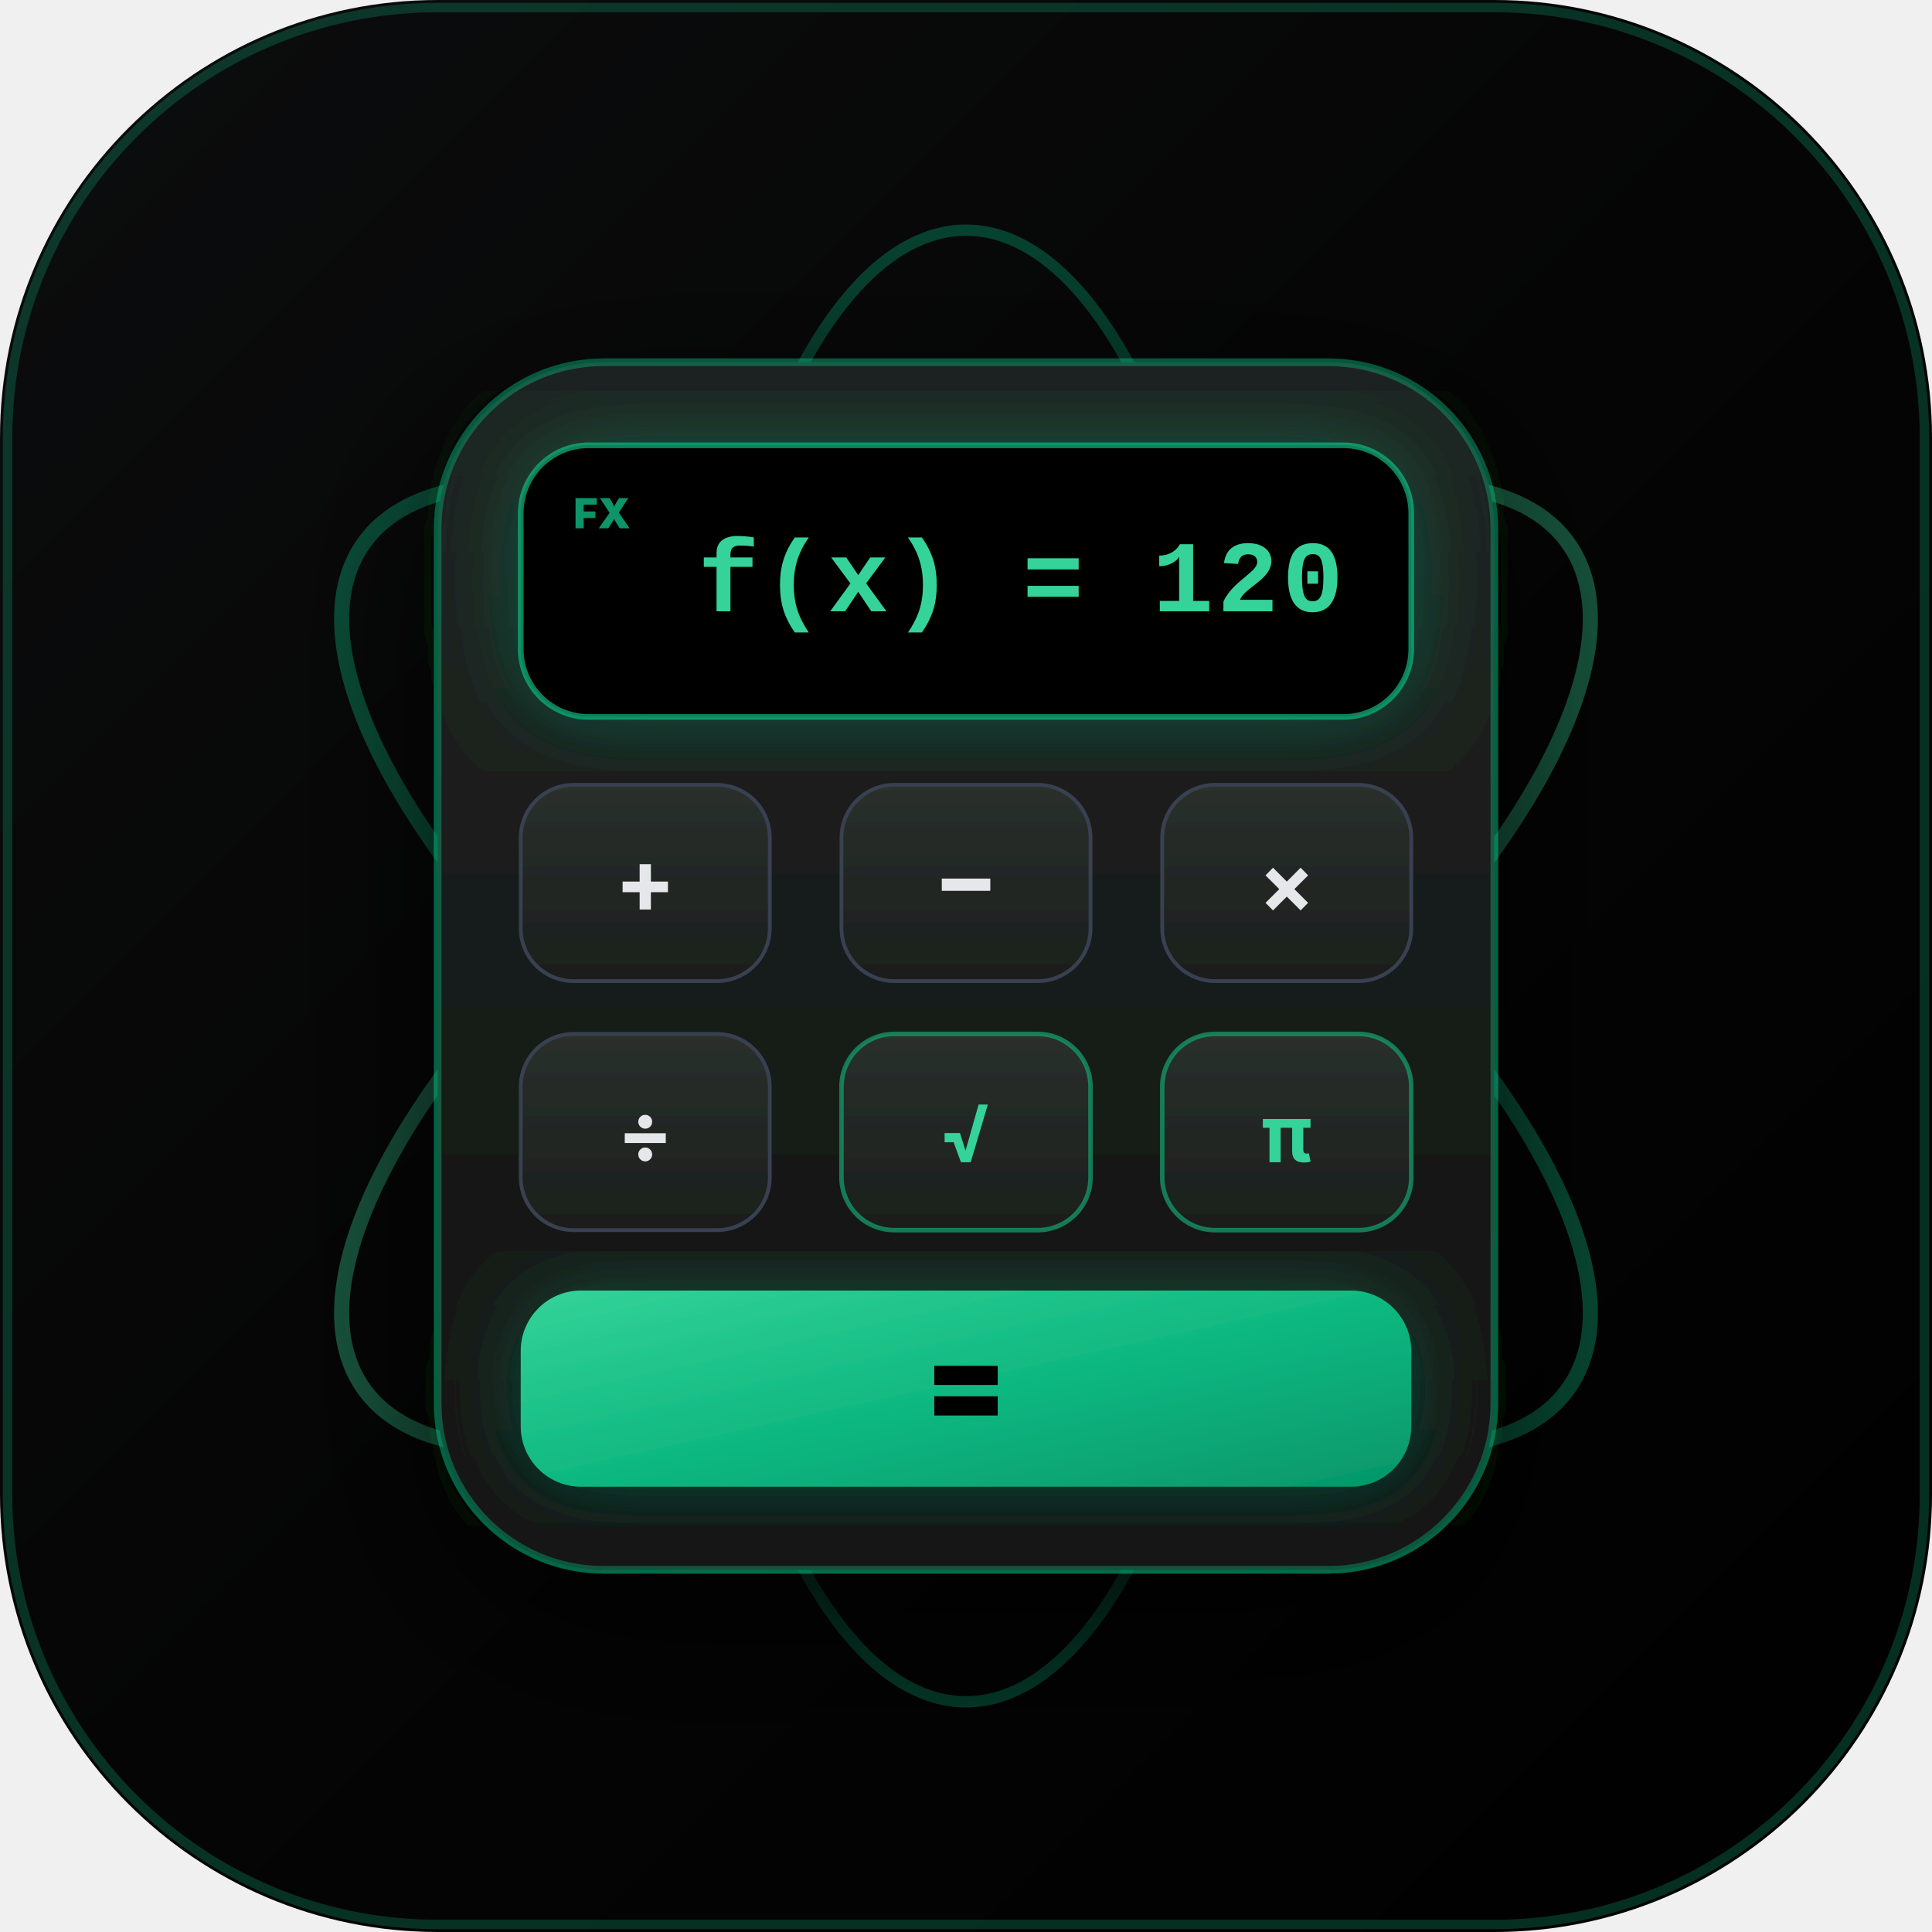
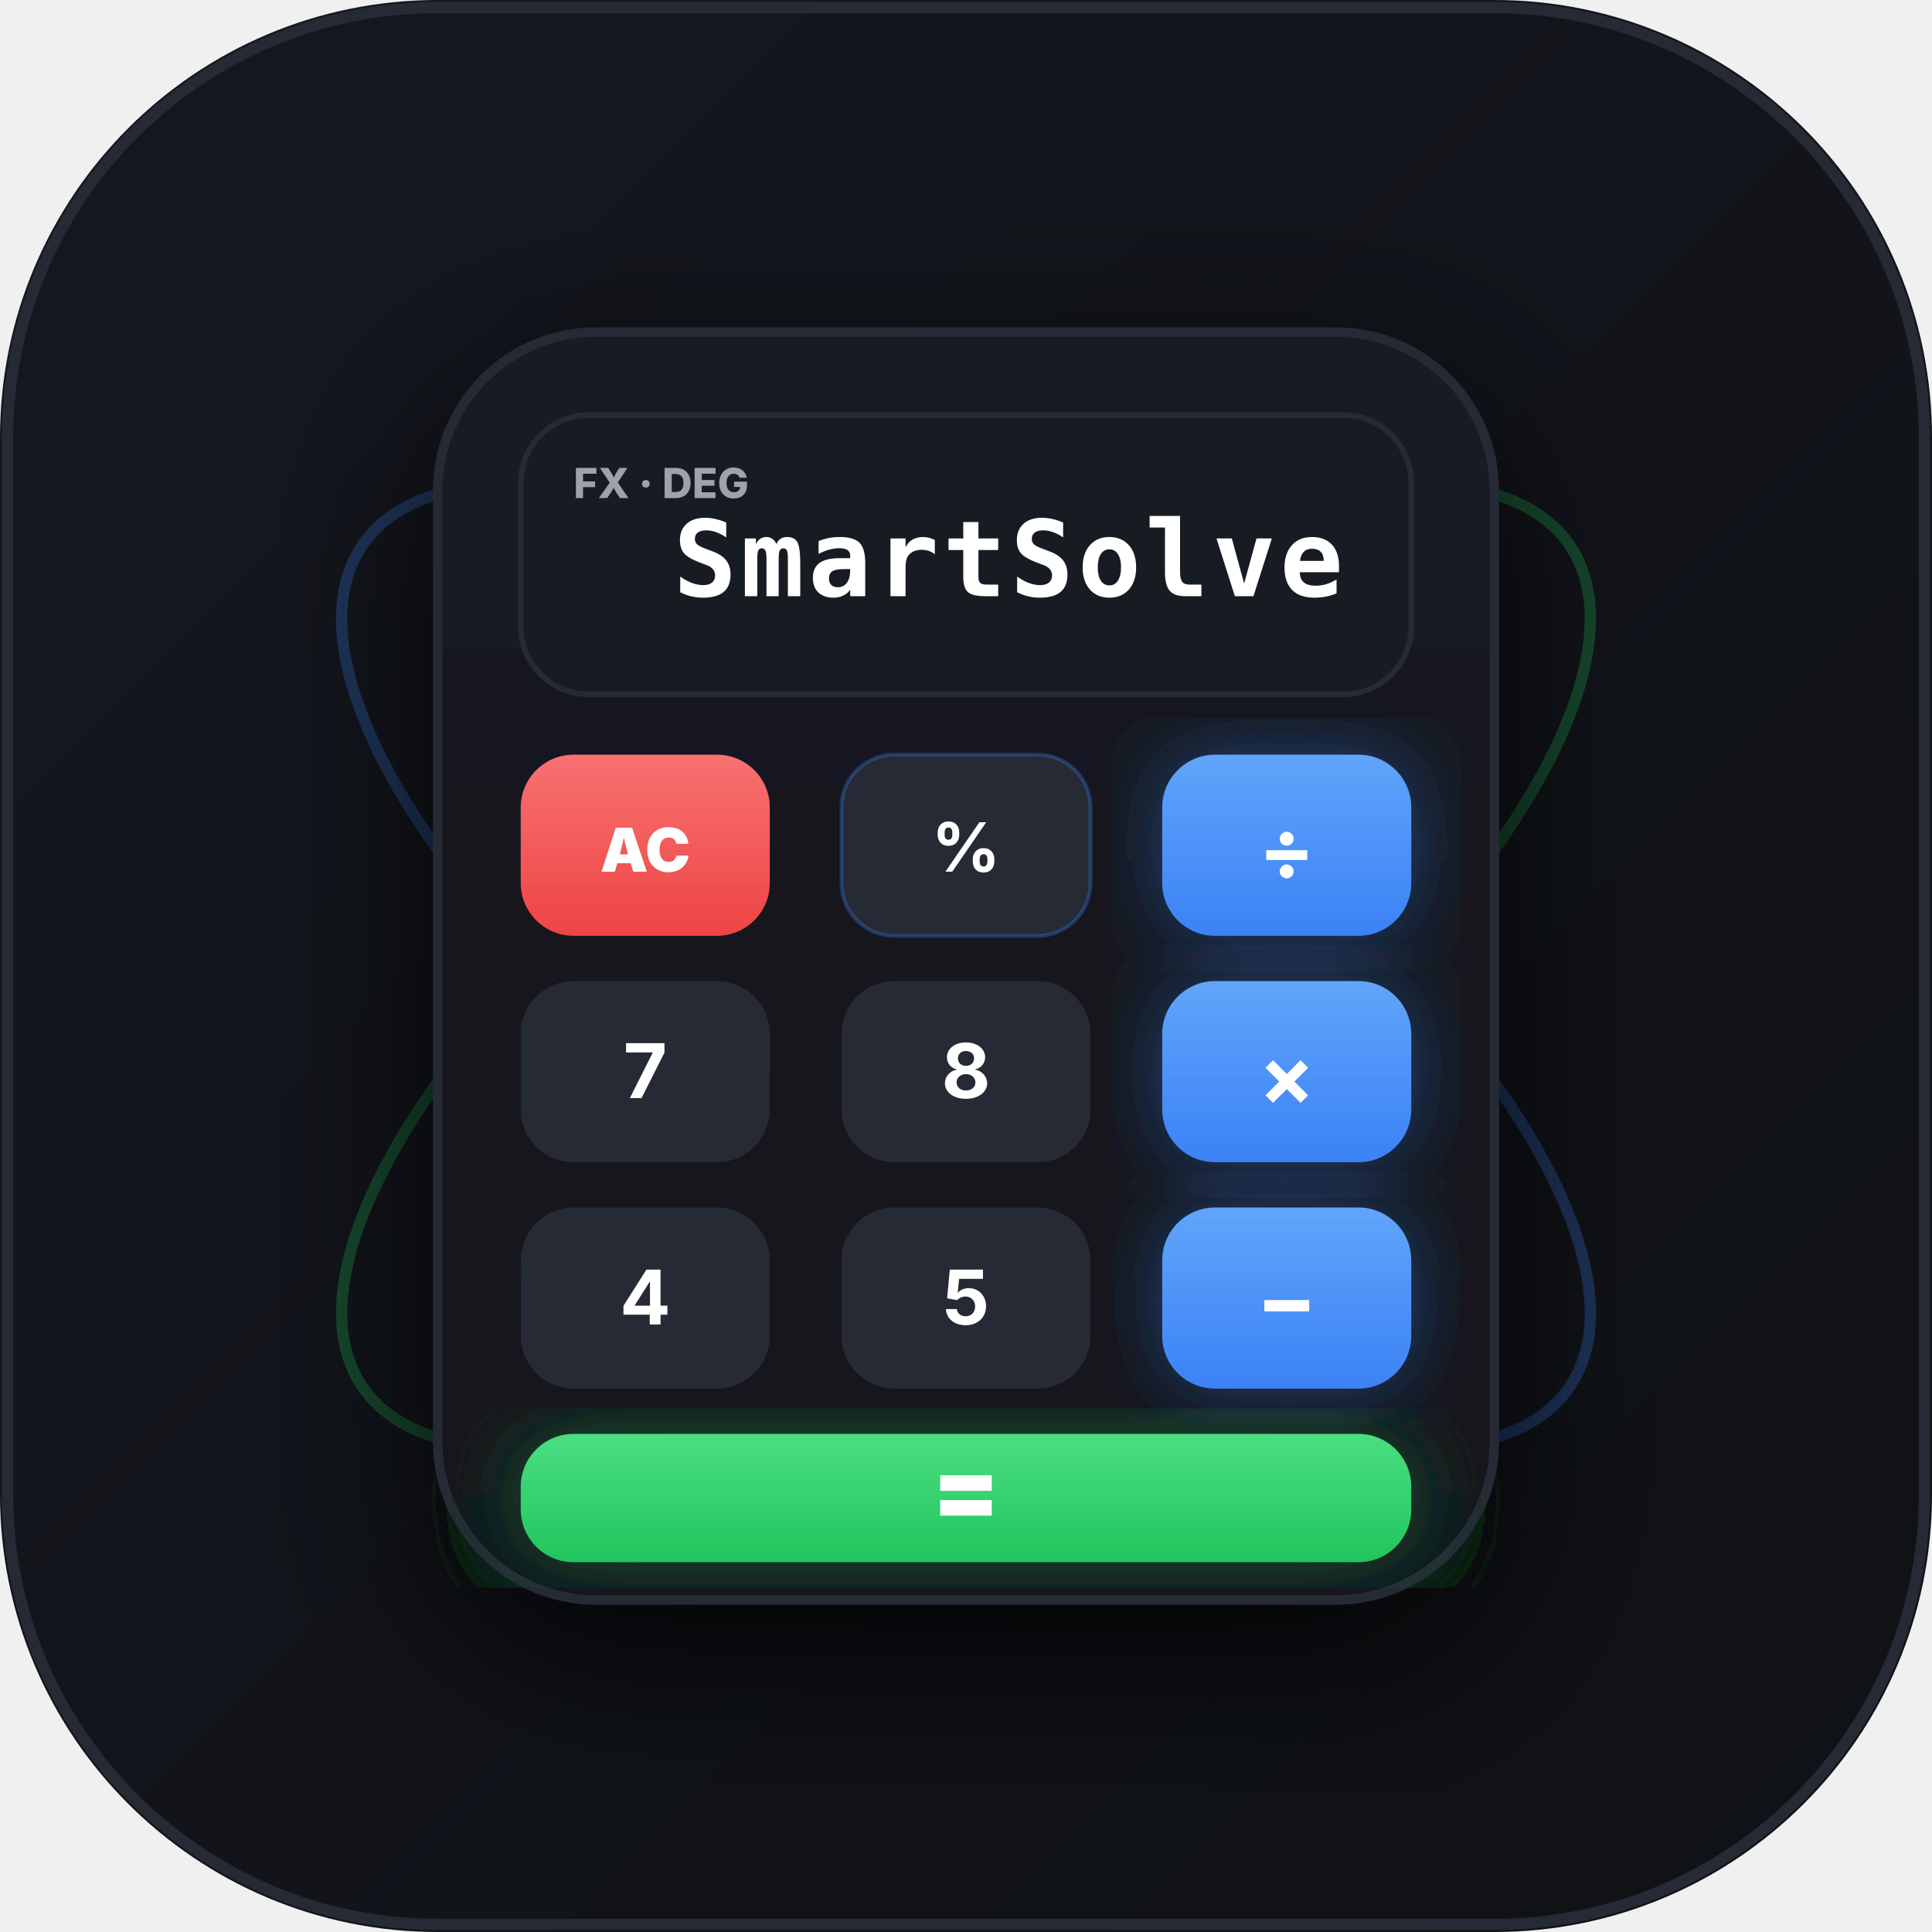
<svg xmlns="http://www.w3.org/2000/svg" viewBox="0 0 512 512" width="512" height="512">
  <defs>
    <linearGradient id="bgGrad" x1="0%" y1="0%" x2="100%" y2="100%">
-       <stop offset="0%" stop-color="#0c0d0e" />
-       <stop offset="50%" stop-color="#050505" />
-       <stop offset="100%" stop-color="#000000" />
+       <stop offset="0%" stop-color="#151820" />
+       <stop offset="100%" stop-color="#0F1115" />
    </linearGradient>
    <linearGradient id="bodyGrad" x1="0%" y1="0%" x2="0%" y2="100%">
-       <stop offset="0%" stop-color="#1f2421" />
-       <stop offset="100%" stop-color="#121413" />
+       <stop offset="0%" stop-color="#181B22" />
+       <stop offset="100%" stop-color="#12151B" />
    </linearGradient>
-     <linearGradient id="emeraldGrad" x1="0%" y1="0%" x2="100%" y2="100%">
-       <stop offset="0%" stop-color="#34d399" />
-       <stop offset="50%" stop-color="#10b981" />
-       <stop offset="100%" stop-color="#059669" />
+     <linearGradient id="opGrad" x1="0%" y1="0%" x2="0%" y2="100%">
+       <stop offset="0%" stop-color="#60A5FA" />
+       <stop offset="100%" stop-color="#3B82F6" />
    </linearGradient>
-     <linearGradient id="keyGrad" x1="0%" y1="0%" x2="0%" y2="100%">
-       <stop offset="0%" stop-color="#2a302c" />
-       <stop offset="100%" stop-color="#1b1e1c" />
+     <linearGradient id="eqGrad" x1="0%" y1="0%" x2="0%" y2="100%">
+       <stop offset="0%" stop-color="#4ADE80" />
+       <stop offset="100%" stop-color="#22C55E" />
    </linearGradient>
-     <filter id="emeraldGlow" x="-20%" y="-20%" width="140%" height="140%">
-       <feDropShadow dx="0" dy="0" stdDeviation="12" flood-color="#10b981" flood-opacity="0.35" />
+     <linearGradient id="clearGrad" x1="0%" y1="0%" x2="0%" y2="100%">
+       <stop offset="0%" stop-color="#F87171" />
+       <stop offset="100%" stop-color="#EF4444" />
+     </linearGradient>
+     <filter id="shadowFilter" x="-15%" y="-15%" width="130%" height="130%">
+       <feDropShadow dx="0" dy="16" stdDeviation="24" flood-color="#000000" flood-opacity="0.85" />
    </filter>
-     <filter id="cardShadow" x="-15%" y="-15%" width="130%" height="130%">
-       <feDropShadow dx="0" dy="16" stdDeviation="24" flood-color="#000000" flood-opacity="0.85" />
+     <filter id="glowBlue" x="-20%" y="-20%" width="140%" height="140%">
+       <feDropShadow dx="0" dy="0" stdDeviation="10" flood-color="#3B82F6" flood-opacity="0.4" />
+     </filter>
+     <filter id="glowGreen" x="-20%" y="-20%" width="140%" height="140%">
+       <feDropShadow dx="0" dy="0" stdDeviation="12" flood-color="#22C55E" flood-opacity="0.4" />
    </filter>
  </defs>
  <rect width="512" height="512" rx="116" fill="url(#bgGrad)" />
-   <rect width="508" height="508" x="2" y="2" rx="114" fill="none" stroke="#10b981" stroke-width="2.5" stroke-opacity="0.25" />
-   <g transform="translate(256, 256)" opacity="0.4">
-     <ellipse rx="195" ry="75" fill="none" stroke="#10b981" stroke-width="4" transform="rotate(35)" />
-     <ellipse rx="195" ry="75" fill="none" stroke="#34d399" stroke-width="4" transform="rotate(-35)" />
-     <ellipse rx="195" ry="75" fill="none" stroke="#059669" stroke-width="3" transform="rotate(90)" />
+   <rect width="508" height="508" x="2" y="2" rx="114" fill="none" stroke="#252A34" stroke-width="3" />
+   <g transform="translate(256, 256)" opacity="0.3">
+     <ellipse rx="195" ry="75" fill="none" stroke="#3B82F6" stroke-width="3" transform="rotate(35)" />
+     <ellipse rx="195" ry="75" fill="none" stroke="#22C55E" stroke-width="3" transform="rotate(-35)" />
  </g>
-   <g transform="translate(116, 96)" filter="url(#cardShadow)">
-     <rect width="280" height="320" rx="44" fill="url(#bodyGrad)" stroke="#10b981" stroke-width="2" stroke-opacity="0.4" />
-     <g filter="url(#emeraldGlow)">
-       <rect x="22" y="22" width="236" height="72" rx="18" fill="#000000" stroke="#10b981" stroke-width="1.5" stroke-opacity="0.7" />
-       <text x="240" y="66" font-family="'JetBrains Mono', 'Courier New', monospace" font-size="27" font-weight="bold" fill="#34d399" text-anchor="end" letter-spacing="1">f(x) = 120</text>
-       <text x="36" y="44" font-family="-apple-system, sans-serif" font-size="11" font-weight="900" fill="#10b981" opacity="0.8">FX</text>
-     </g>
-     <rect x="22" y="112" width="66" height="52" rx="14" fill="url(#keyGrad)" stroke="#374151" stroke-width="1" />
-     <text x="55" y="146" font-family="-apple-system, sans-serif" font-size="24" font-weight="bold" fill="#e5e7eb" text-anchor="middle">+</text>
-     <rect x="107" y="112" width="66" height="52" rx="14" fill="url(#keyGrad)" stroke="#374151" stroke-width="1" />
-     <text x="140" y="146" font-family="-apple-system, sans-serif" font-size="26" font-weight="bold" fill="#e5e7eb" text-anchor="middle">−</text>
-     <rect x="192" y="112" width="66" height="52" rx="14" fill="url(#keyGrad)" stroke="#374151" stroke-width="1" />
-     <text x="225" y="146" font-family="-apple-system, sans-serif" font-size="22" font-weight="bold" fill="#e5e7eb" text-anchor="middle">×</text>
-     <rect x="22" y="178" width="66" height="52" rx="14" fill="url(#keyGrad)" stroke="#374151" stroke-width="1" />
-     <text x="55" y="212" font-family="-apple-system, sans-serif" font-size="22" font-weight="bold" fill="#e5e7eb" text-anchor="middle">÷</text>
-     <rect x="107" y="178" width="66" height="52" rx="14" fill="url(#keyGrad)" stroke="#10b981" stroke-width="1.2" stroke-opacity="0.6" />
-     <text x="140" y="212" font-family="-apple-system, sans-serif" font-size="21" font-weight="bold" fill="#34d399" text-anchor="middle">√</text>
-     <rect x="192" y="178" width="66" height="52" rx="14" fill="url(#keyGrad)" stroke="#10b981" stroke-width="1.2" stroke-opacity="0.6" />
-     <text x="225" y="212" font-family="-apple-system, sans-serif" font-size="21" font-weight="bold" fill="#34d399" text-anchor="middle">π</text>
-     <g filter="url(#emeraldGlow)">
-       <rect x="22" y="246" width="236" height="52" rx="16" fill="url(#emeraldGrad)" />
-       <text x="140" y="282" font-family="-apple-system, sans-serif" font-size="32" font-weight="900" fill="#000000" text-anchor="middle">=</text>
+   <g transform="translate(116, 88)" filter="url(#shadowFilter)">
+     <rect width="280" height="336" rx="42" fill="url(#bodyGrad)" stroke="#252A34" stroke-width="2.5" />
+     <rect x="22" y="22" width="236" height="74" rx="18" fill="#181B22" stroke="#252A34" stroke-width="1.5" />
+     <text x="36" y="44" font-family="-apple-system, sans-serif" font-size="11" font-weight="800" fill="#A1A1AA">FX · DEG</text>
+     <text x="240" y="70" font-family="'JetBrains Mono', monospace" font-size="28" font-weight="bold" fill="#FFFFFF" text-anchor="end" letter-spacing="1">SmartSolve</text>
+     <rect x="22" y="112" width="66" height="48" rx="14" fill="url(#clearGrad)" />
+     <text x="55" y="143" font-family="-apple-system, sans-serif" font-size="16" font-weight="900" fill="#FFFFFF" text-anchor="middle">AC</text>
+     <rect x="107" y="112" width="66" height="48" rx="14" fill="#252A34" stroke="#3B82F6" stroke-width="1" stroke-opacity="0.3" />
+     <text x="140" y="143" font-family="-apple-system, sans-serif" font-size="18" font-weight="bold" fill="#FFFFFF" text-anchor="middle">%</text>
+     <rect x="192" y="112" width="66" height="48" rx="14" fill="url(#opGrad)" filter="url(#glowBlue)" />
+     <text x="225" y="145" font-family="-apple-system, sans-serif" font-size="22" font-weight="bold" fill="#FFFFFF" text-anchor="middle">÷</text>
+     <rect x="22" y="172" width="66" height="48" rx="14" fill="#252A34" />
+     <text x="55" y="203" font-family="-apple-system, sans-serif" font-size="20" font-weight="bold" fill="#FFFFFF" text-anchor="middle">7</text>
+     <rect x="107" y="172" width="66" height="48" rx="14" fill="#252A34" />
+     <text x="140" y="203" font-family="-apple-system, sans-serif" font-size="20" font-weight="bold" fill="#FFFFFF" text-anchor="middle">8</text>
+     <rect x="192" y="172" width="66" height="48" rx="14" fill="url(#opGrad)" filter="url(#glowBlue)" />
+     <text x="225" y="205" font-family="-apple-system, sans-serif" font-size="22" font-weight="bold" fill="#FFFFFF" text-anchor="middle">×</text>
+     <rect x="22" y="232" width="66" height="48" rx="14" fill="#252A34" />
+     <text x="55" y="263" font-family="-apple-system, sans-serif" font-size="20" font-weight="bold" fill="#FFFFFF" text-anchor="middle">4</text>
+     <rect x="107" y="232" width="66" height="48" rx="14" fill="#252A34" />
+     <text x="140" y="263" font-family="-apple-system, sans-serif" font-size="20" font-weight="bold" fill="#FFFFFF" text-anchor="middle">5</text>
+     <rect x="192" y="232" width="66" height="48" rx="14" fill="url(#opGrad)" filter="url(#glowBlue)" />
+     <text x="225" y="265" font-family="-apple-system, sans-serif" font-size="24" font-weight="bold" fill="#FFFFFF" text-anchor="middle">−</text>
+     <g filter="url(#glowGreen)">
+       <rect x="22" y="292" width="236" height="34" rx="14" fill="url(#eqGrad)" />
+       <text x="140" y="316" font-family="-apple-system, sans-serif" font-size="26" font-weight="900" fill="#FFFFFF" text-anchor="middle">=</text>
    </g>
  </g>
</svg>
